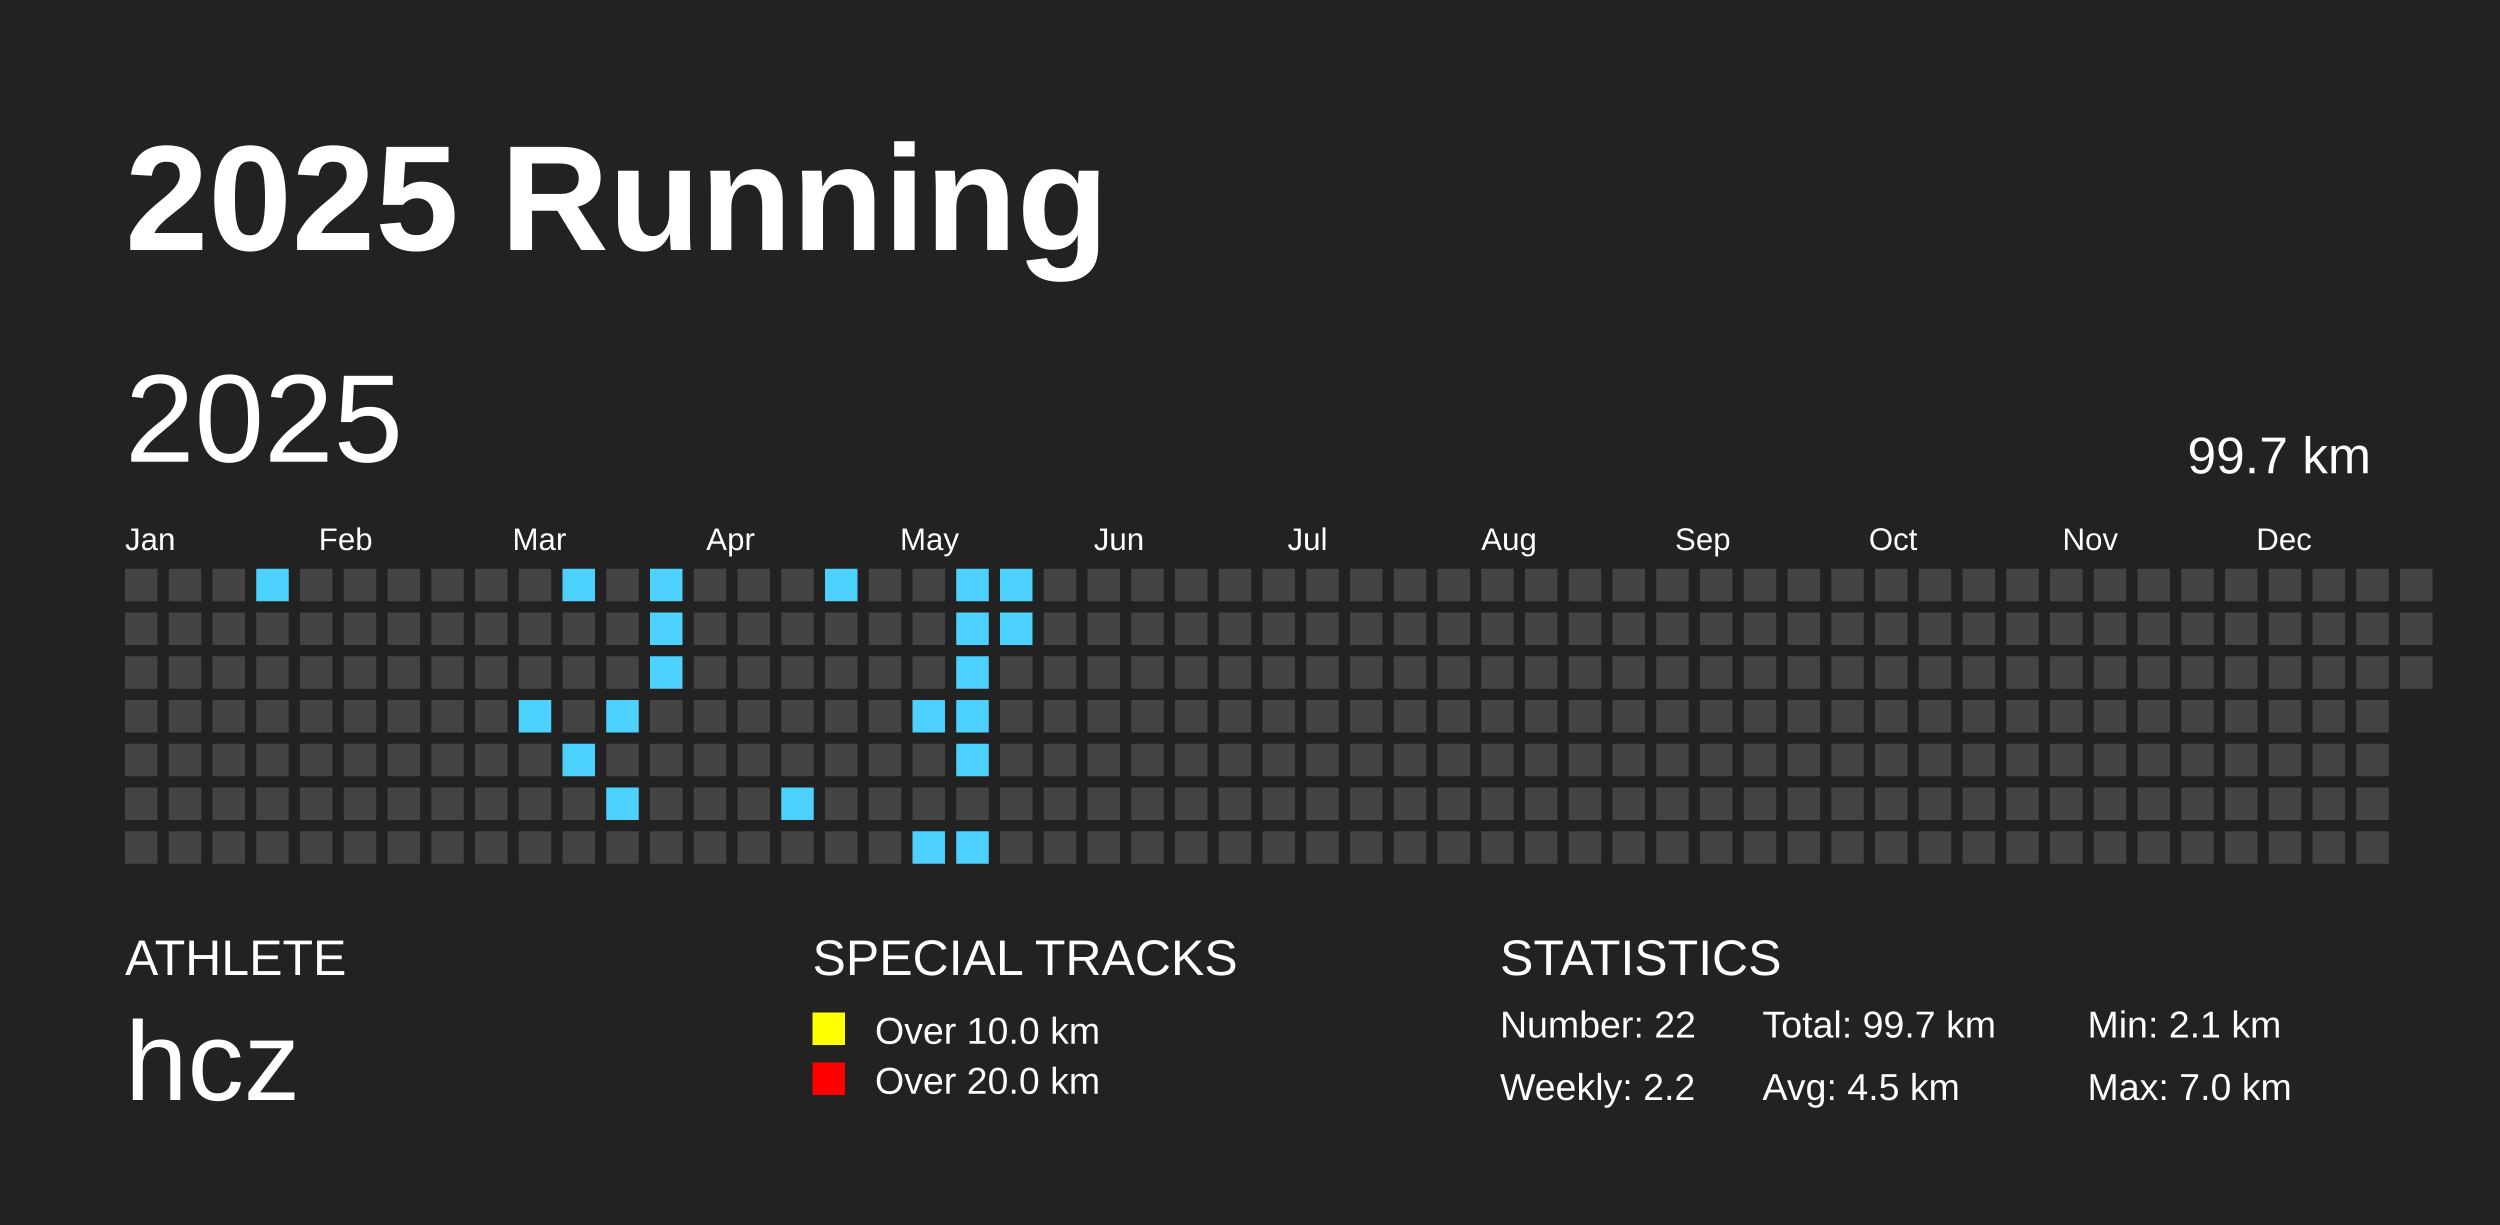
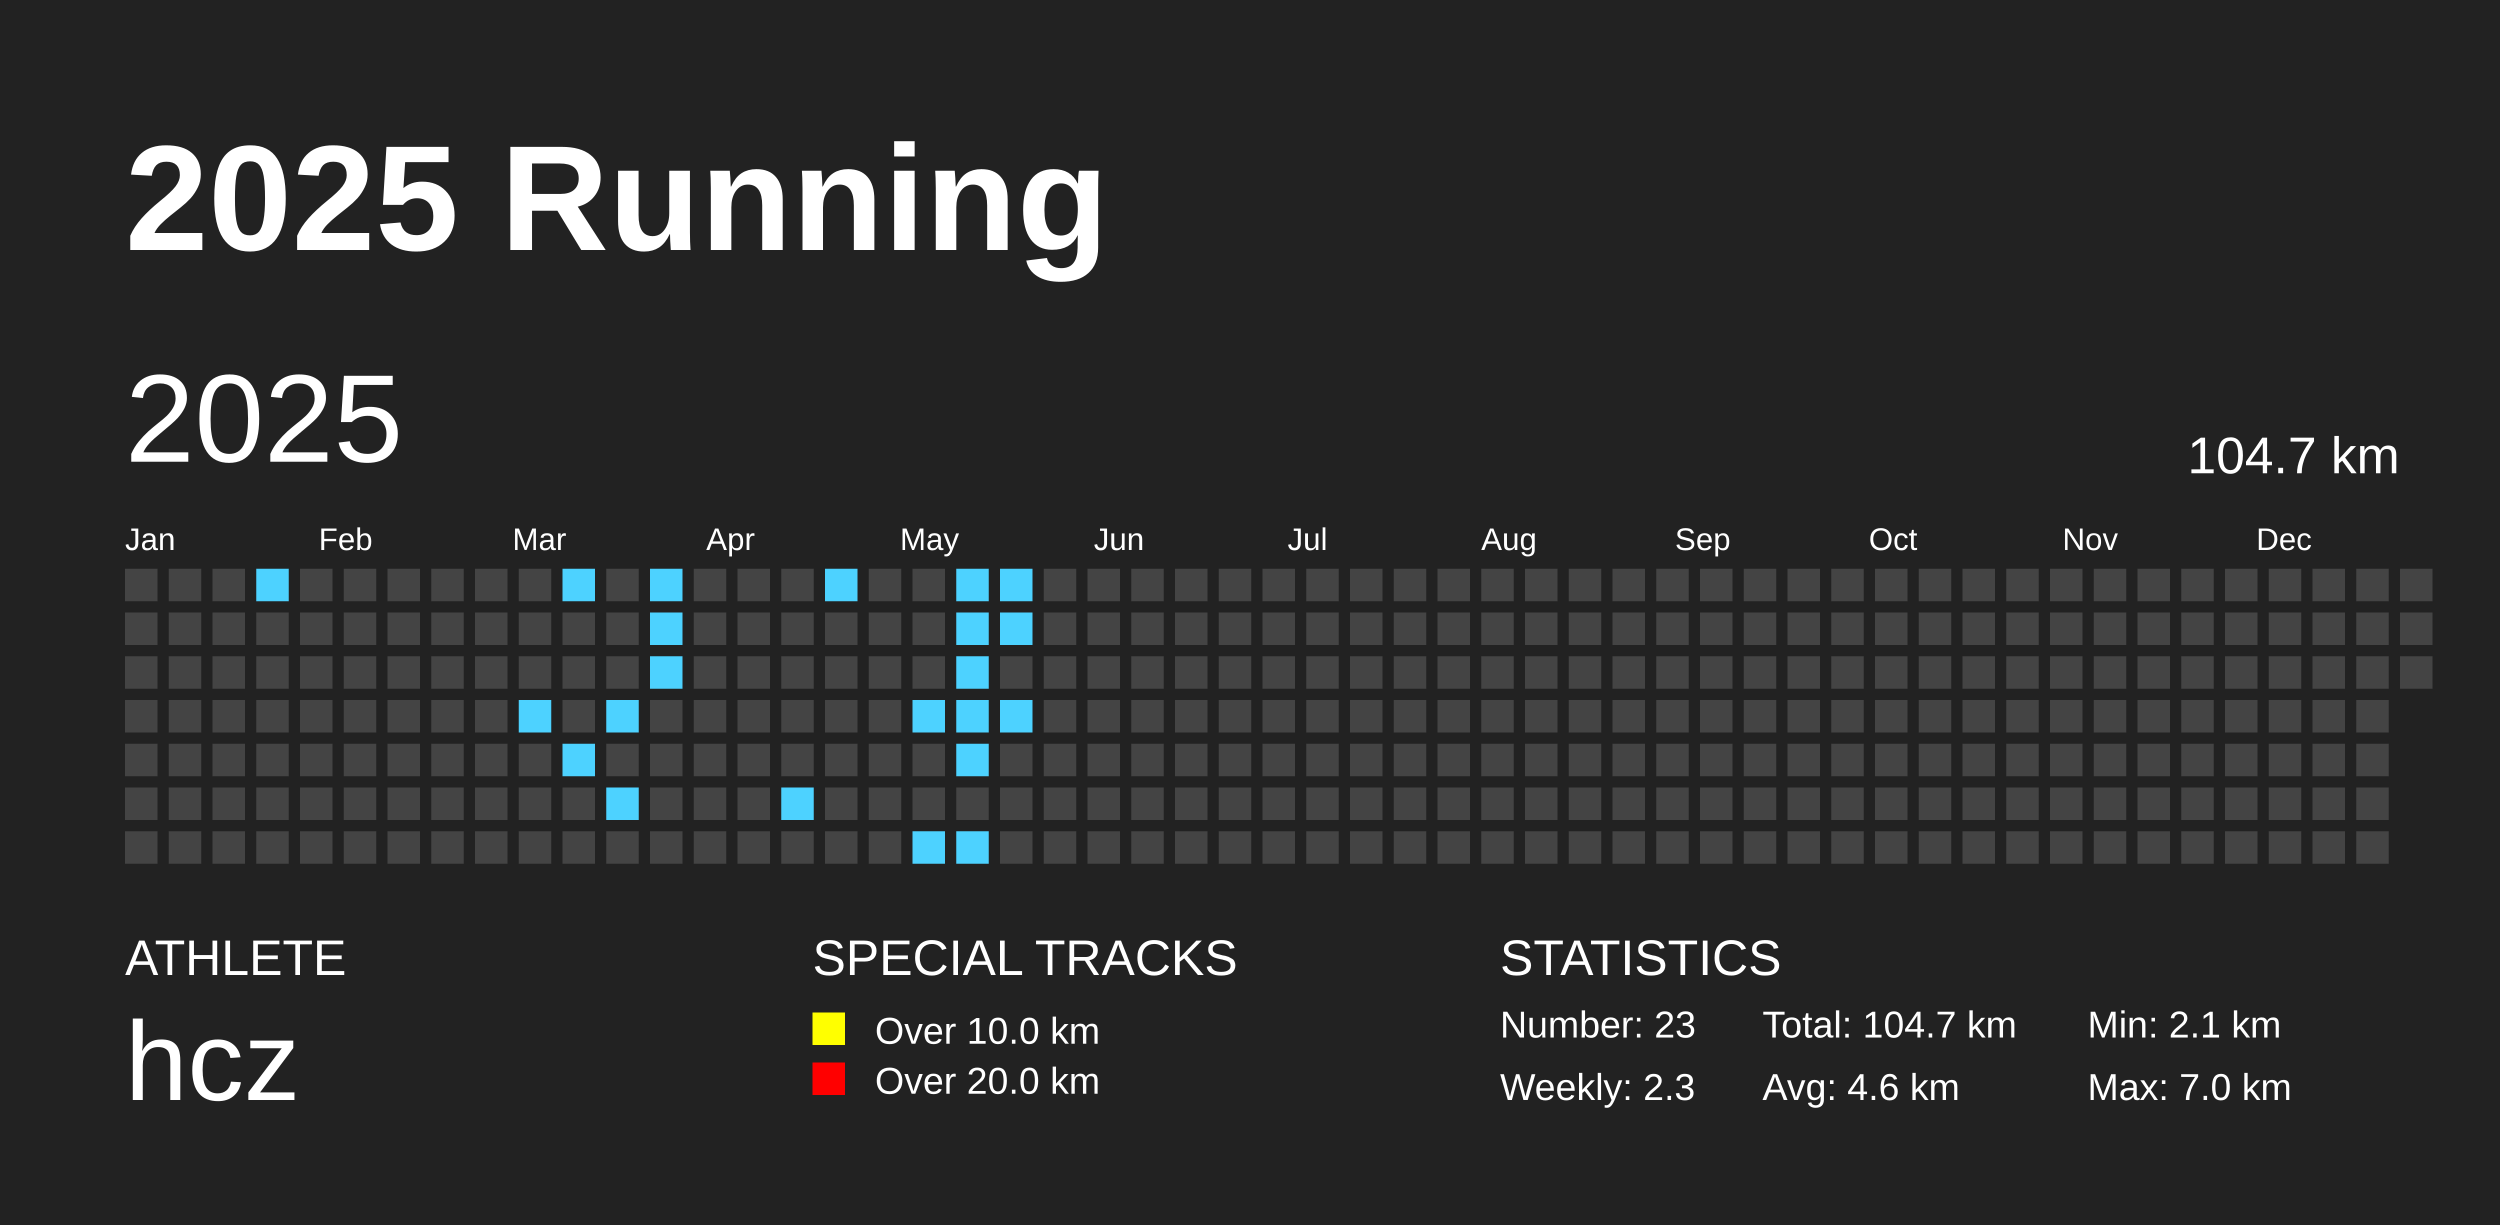
<svg xmlns="http://www.w3.org/2000/svg" baseProfile="full" height="98mm" version="1.1" viewBox="0,0,200,98" width="200mm">
  <defs />
  <rect fill="#222222" height="98" width="200" x="0" y="0" />
  <text fill="#FFFFFF" style="font-size:12px; font-family:Arial; font-weight:bold;" x="10" y="20">2025 Running</text>
  <text fill="#FFFFFF" style="font-size:4px; font-family:Arial" x="10" y="78">ATHLETE</text>
  <text fill="#FFFFFF" style="font-size:9px; font-family:Arial" x="10" y="88">hcz</text>
  <text fill="#FFFFFF" style="font-size:4px; font-family:Arial" x="65" y="78">SPECIAL TRACKS</text>
  <rect fill="yellow" height="2.6" width="2.6" x="65" y="81" />
  <text fill="#FFFFFF" style="font-size:3px; font-family:Arial" x="70" y="83.5">Over 10.0 km</text>
  <rect fill="red" height="2.6" width="2.6" x="65" y="85" />
  <text fill="#FFFFFF" style="font-size:3px; font-family:Arial" x="70" y="87.5">Over 20.0 km</text>
  <text fill="#FFFFFF" style="font-size:4px; font-family:Arial" x="120" y="78">STATISTICS</text>
-   <text fill="#FFFFFF" style="font-size:3px; font-family:Arial" x="120" y="83">Number: 22</text>
-   <text fill="#FFFFFF" style="font-size:3px; font-family:Arial" x="120" y="88">Weekly: 2.2</text>
-   <text fill="#FFFFFF" style="font-size:3px; font-family:Arial" x="141" y="83">Total: 99.7 km</text>
-   <text fill="#FFFFFF" style="font-size:3px; font-family:Arial" x="141" y="88">Avg: 4.5 km</text>
+   <text fill="#FFFFFF" style="font-size:3px; font-family:Arial" x="120" y="83">Number: 23</text>
+   <text fill="#FFFFFF" style="font-size:3px; font-family:Arial" x="120" y="88">Weekly: 2.3</text>
+   <text fill="#FFFFFF" style="font-size:3px; font-family:Arial" x="141" y="83">Total: 104.7 km</text>
+   <text fill="#FFFFFF" style="font-size:3px; font-family:Arial" x="141" y="88">Avg: 4.6 km</text>
  <text fill="#FFFFFF" style="font-size:3px; font-family:Arial" x="167" y="83">Min: 2.1 km</text>
  <text fill="#FFFFFF" style="font-size:3px; font-family:Arial" x="167" y="88">Max: 7.0 km</text>
  <text dominant-baseline="hanging" fill="#FFFFFF" style="font-size:10.0px; font-family:Arial;" x="10" y="30">2025</text>
-   <text dominant-baseline="hanging" fill="#FFFFFF" style="font-size:4.125px; font-family:Arial;" x="175" y="35">99.7 km</text>
+   <text dominant-baseline="hanging" fill="#FFFFFF" style="font-size:4.125px; font-family:Arial;" x="175" y="35">104.7 km</text>
  <text fill="#FFFFFF" style="font-size:2.5px; font-family:Arial" x="10.0" y="44">Jan</text>
  <text fill="#FFFFFF" style="font-size:2.5px; font-family:Arial" x="25.5" y="44">Feb</text>
  <text fill="#FFFFFF" style="font-size:2.5px; font-family:Arial" x="41.0" y="44">Mar</text>
  <text fill="#FFFFFF" style="font-size:2.5px; font-family:Arial" x="56.5" y="44">Apr</text>
  <text fill="#FFFFFF" style="font-size:2.5px; font-family:Arial" x="72.0" y="44">May</text>
  <text fill="#FFFFFF" style="font-size:2.5px; font-family:Arial" x="87.5" y="44">Jun</text>
  <text fill="#FFFFFF" style="font-size:2.5px; font-family:Arial" x="103.0" y="44">Jul</text>
  <text fill="#FFFFFF" style="font-size:2.5px; font-family:Arial" x="118.5" y="44">Aug</text>
  <text fill="#FFFFFF" style="font-size:2.5px; font-family:Arial" x="134.0" y="44">Sep</text>
  <text fill="#FFFFFF" style="font-size:2.5px; font-family:Arial" x="149.5" y="44">Oct</text>
  <text fill="#FFFFFF" style="font-size:2.5px; font-family:Arial" x="165.0" y="44">Nov</text>
  <text fill="#FFFFFF" style="font-size:2.5px; font-family:Arial" x="180.5" y="44">Dec</text>
  <rect fill="#444444" height="2.6" width="2.6" x="10.0" y="45.5" />
  <rect fill="#444444" height="2.6" width="2.6" x="10.0" y="49.0" />
  <rect fill="#444444" height="2.6" width="2.6" x="10.0" y="52.5" />
  <rect fill="#444444" height="2.6" width="2.6" x="10.0" y="56.0" />
  <rect fill="#444444" height="2.6" width="2.6" x="10.0" y="59.5" />
  <rect fill="#444444" height="2.6" width="2.6" x="10.0" y="63.0" />
  <rect fill="#444444" height="2.6" width="2.6" x="10.0" y="66.5" />
  <rect fill="#444444" height="2.6" width="2.6" x="13.5" y="45.5" />
  <rect fill="#444444" height="2.6" width="2.6" x="13.5" y="49.0" />
  <rect fill="#444444" height="2.6" width="2.6" x="13.5" y="52.5" />
  <rect fill="#444444" height="2.6" width="2.6" x="13.5" y="56.0" />
  <rect fill="#444444" height="2.6" width="2.6" x="13.5" y="59.5" />
  <rect fill="#444444" height="2.6" width="2.6" x="13.5" y="63.0" />
  <rect fill="#444444" height="2.6" width="2.6" x="13.5" y="66.5" />
  <rect fill="#444444" height="2.6" width="2.6" x="17.0" y="45.5" />
  <rect fill="#444444" height="2.6" width="2.6" x="17.0" y="49.0" />
  <rect fill="#444444" height="2.6" width="2.6" x="17.0" y="52.5" />
  <rect fill="#444444" height="2.6" width="2.6" x="17.0" y="56.0" />
  <rect fill="#444444" height="2.6" width="2.6" x="17.0" y="59.5" />
  <rect fill="#444444" height="2.6" width="2.6" x="17.0" y="63.0" />
  <rect fill="#444444" height="2.6" width="2.6" x="17.0" y="66.5" />
  <rect fill="#4DD2FF" height="2.6" width="2.6" x="20.5" y="45.5" />
  <rect fill="#444444" height="2.6" width="2.6" x="20.5" y="49.0" />
  <rect fill="#444444" height="2.6" width="2.6" x="20.5" y="52.5" />
  <rect fill="#444444" height="2.6" width="2.6" x="20.5" y="56.0" />
  <rect fill="#444444" height="2.6" width="2.6" x="20.5" y="59.5" />
  <rect fill="#444444" height="2.6" width="2.6" x="20.5" y="63.0" />
  <rect fill="#444444" height="2.6" width="2.6" x="20.5" y="66.5" />
  <rect fill="#444444" height="2.6" width="2.6" x="24.0" y="45.5" />
  <rect fill="#444444" height="2.6" width="2.6" x="24.0" y="49.0" />
  <rect fill="#444444" height="2.6" width="2.6" x="24.0" y="52.5" />
  <rect fill="#444444" height="2.6" width="2.6" x="24.0" y="56.0" />
  <rect fill="#444444" height="2.6" width="2.6" x="24.0" y="59.5" />
  <rect fill="#444444" height="2.6" width="2.6" x="24.0" y="63.0" />
  <rect fill="#444444" height="2.6" width="2.6" x="24.0" y="66.5" />
  <rect fill="#444444" height="2.6" width="2.6" x="27.5" y="45.5" />
  <rect fill="#444444" height="2.6" width="2.6" x="27.5" y="49.0" />
  <rect fill="#444444" height="2.6" width="2.6" x="27.5" y="52.5" />
  <rect fill="#444444" height="2.6" width="2.6" x="27.5" y="56.0" />
  <rect fill="#444444" height="2.6" width="2.6" x="27.5" y="59.5" />
  <rect fill="#444444" height="2.6" width="2.6" x="27.5" y="63.0" />
  <rect fill="#444444" height="2.6" width="2.6" x="27.5" y="66.5" />
  <rect fill="#444444" height="2.6" width="2.6" x="31.0" y="45.5" />
  <rect fill="#444444" height="2.6" width="2.6" x="31.0" y="49.0" />
  <rect fill="#444444" height="2.6" width="2.6" x="31.0" y="52.5" />
  <rect fill="#444444" height="2.6" width="2.6" x="31.0" y="56.0" />
  <rect fill="#444444" height="2.6" width="2.6" x="31.0" y="59.5" />
  <rect fill="#444444" height="2.6" width="2.6" x="31.0" y="63.0" />
  <rect fill="#444444" height="2.6" width="2.6" x="31.0" y="66.5" />
  <rect fill="#444444" height="2.6" width="2.6" x="34.5" y="45.5" />
  <rect fill="#444444" height="2.6" width="2.6" x="34.5" y="49.0" />
  <rect fill="#444444" height="2.6" width="2.6" x="34.5" y="52.5" />
  <rect fill="#444444" height="2.6" width="2.6" x="34.5" y="56.0" />
  <rect fill="#444444" height="2.6" width="2.6" x="34.5" y="59.5" />
  <rect fill="#444444" height="2.6" width="2.6" x="34.5" y="63.0" />
  <rect fill="#444444" height="2.6" width="2.6" x="34.5" y="66.5" />
  <rect fill="#444444" height="2.6" width="2.6" x="38.0" y="45.5" />
  <rect fill="#444444" height="2.6" width="2.6" x="38.0" y="49.0" />
  <rect fill="#444444" height="2.6" width="2.6" x="38.0" y="52.5" />
  <rect fill="#444444" height="2.6" width="2.6" x="38.0" y="56.0" />
  <rect fill="#444444" height="2.6" width="2.6" x="38.0" y="59.5" />
  <rect fill="#444444" height="2.6" width="2.6" x="38.0" y="63.0" />
  <rect fill="#444444" height="2.6" width="2.6" x="38.0" y="66.5" />
  <rect fill="#444444" height="2.6" width="2.6" x="41.5" y="45.5" />
  <rect fill="#444444" height="2.6" width="2.6" x="41.5" y="49.0" />
  <rect fill="#444444" height="2.6" width="2.6" x="41.5" y="52.5" />
  <rect fill="#4DD2FF" height="2.6" width="2.6" x="41.5" y="56.0" />
  <rect fill="#444444" height="2.6" width="2.6" x="41.5" y="59.5" />
  <rect fill="#444444" height="2.6" width="2.6" x="41.5" y="63.0" />
  <rect fill="#444444" height="2.6" width="2.6" x="41.5" y="66.5" />
  <rect fill="#4DD2FF" height="2.6" width="2.6" x="45.0" y="45.5" />
  <rect fill="#444444" height="2.6" width="2.6" x="45.0" y="49.0" />
  <rect fill="#444444" height="2.6" width="2.6" x="45.0" y="52.5" />
  <rect fill="#444444" height="2.6" width="2.6" x="45.0" y="56.0" />
  <rect fill="#4DD2FF" height="2.6" width="2.6" x="45.0" y="59.5" />
  <rect fill="#444444" height="2.6" width="2.6" x="45.0" y="63.0" />
  <rect fill="#444444" height="2.6" width="2.6" x="45.0" y="66.5" />
  <rect fill="#444444" height="2.6" width="2.6" x="48.5" y="45.5" />
  <rect fill="#444444" height="2.6" width="2.6" x="48.5" y="49.0" />
  <rect fill="#444444" height="2.6" width="2.6" x="48.5" y="52.5" />
  <rect fill="#4DD2FF" height="2.6" width="2.6" x="48.5" y="56.0" />
  <rect fill="#444444" height="2.6" width="2.6" x="48.5" y="59.5" />
  <rect fill="#4DD2FF" height="2.6" width="2.6" x="48.5" y="63.0" />
  <rect fill="#444444" height="2.6" width="2.6" x="48.5" y="66.5" />
  <rect fill="#4DD2FF" height="2.6" width="2.6" x="52.0" y="45.5" />
  <rect fill="#4DD2FF" height="2.6" width="2.6" x="52.0" y="49.0" />
  <rect fill="#4DD2FF" height="2.6" width="2.6" x="52.0" y="52.5" />
  <rect fill="#444444" height="2.6" width="2.6" x="52.0" y="56.0" />
  <rect fill="#444444" height="2.6" width="2.6" x="52.0" y="59.5" />
  <rect fill="#444444" height="2.6" width="2.6" x="52.0" y="63.0" />
  <rect fill="#444444" height="2.6" width="2.6" x="52.0" y="66.5" />
  <rect fill="#444444" height="2.6" width="2.6" x="55.5" y="45.5" />
  <rect fill="#444444" height="2.6" width="2.6" x="55.5" y="49.0" />
  <rect fill="#444444" height="2.6" width="2.6" x="55.5" y="52.5" />
  <rect fill="#444444" height="2.6" width="2.6" x="55.5" y="56.0" />
  <rect fill="#444444" height="2.6" width="2.6" x="55.5" y="59.5" />
  <rect fill="#444444" height="2.6" width="2.6" x="55.5" y="63.0" />
  <rect fill="#444444" height="2.6" width="2.6" x="55.5" y="66.5" />
  <rect fill="#444444" height="2.6" width="2.6" x="59.0" y="45.5" />
  <rect fill="#444444" height="2.6" width="2.6" x="59.0" y="49.0" />
  <rect fill="#444444" height="2.6" width="2.6" x="59.0" y="52.5" />
  <rect fill="#444444" height="2.6" width="2.6" x="59.0" y="56.0" />
  <rect fill="#444444" height="2.6" width="2.6" x="59.0" y="59.5" />
  <rect fill="#444444" height="2.6" width="2.6" x="59.0" y="63.0" />
  <rect fill="#444444" height="2.6" width="2.6" x="59.0" y="66.5" />
  <rect fill="#444444" height="2.6" width="2.6" x="62.5" y="45.5" />
  <rect fill="#444444" height="2.6" width="2.6" x="62.5" y="49.0" />
  <rect fill="#444444" height="2.6" width="2.6" x="62.5" y="52.5" />
  <rect fill="#444444" height="2.6" width="2.6" x="62.5" y="56.0" />
  <rect fill="#444444" height="2.6" width="2.6" x="62.5" y="59.5" />
  <rect fill="#4DD2FF" height="2.6" width="2.6" x="62.5" y="63.0" />
  <rect fill="#444444" height="2.6" width="2.6" x="62.5" y="66.5" />
  <rect fill="#4DD2FF" height="2.6" width="2.6" x="66.0" y="45.5" />
  <rect fill="#444444" height="2.6" width="2.6" x="66.0" y="49.0" />
  <rect fill="#444444" height="2.6" width="2.6" x="66.0" y="52.5" />
  <rect fill="#444444" height="2.6" width="2.6" x="66.0" y="56.0" />
  <rect fill="#444444" height="2.6" width="2.6" x="66.0" y="59.5" />
  <rect fill="#444444" height="2.6" width="2.6" x="66.0" y="63.0" />
  <rect fill="#444444" height="2.6" width="2.6" x="66.0" y="66.5" />
  <rect fill="#444444" height="2.6" width="2.6" x="69.5" y="45.5" />
  <rect fill="#444444" height="2.6" width="2.6" x="69.5" y="49.0" />
  <rect fill="#444444" height="2.6" width="2.6" x="69.5" y="52.5" />
  <rect fill="#444444" height="2.6" width="2.6" x="69.5" y="56.0" />
  <rect fill="#444444" height="2.6" width="2.6" x="69.5" y="59.5" />
  <rect fill="#444444" height="2.6" width="2.6" x="69.5" y="63.0" />
  <rect fill="#444444" height="2.6" width="2.6" x="69.5" y="66.5" />
  <rect fill="#444444" height="2.6" width="2.6" x="73.0" y="45.5" />
  <rect fill="#444444" height="2.6" width="2.6" x="73.0" y="49.0" />
  <rect fill="#444444" height="2.6" width="2.6" x="73.0" y="52.5" />
  <rect fill="#4DD2FF" height="2.6" width="2.6" x="73.0" y="56.0" />
  <rect fill="#444444" height="2.6" width="2.6" x="73.0" y="59.5" />
  <rect fill="#444444" height="2.6" width="2.6" x="73.0" y="63.0" />
  <rect fill="#4DD2FF" height="2.6" width="2.6" x="73.0" y="66.5" />
  <rect fill="#4DD2FF" height="2.6" width="2.6" x="76.5" y="45.5" />
  <rect fill="#4DD2FF" height="2.6" width="2.6" x="76.5" y="49.0" />
  <rect fill="#4DD2FF" height="2.6" width="2.6" x="76.5" y="52.5" />
  <rect fill="#4DD2FF" height="2.6" width="2.6" x="76.5" y="56.0" />
  <rect fill="#4DD2FF" height="2.6" width="2.6" x="76.5" y="59.5" />
  <rect fill="#444444" height="2.6" width="2.6" x="76.5" y="63.0" />
  <rect fill="#4DD2FF" height="2.6" width="2.6" x="76.5" y="66.5" />
  <rect fill="#4DD2FF" height="2.6" width="2.6" x="80.0" y="45.5" />
  <rect fill="#4DD2FF" height="2.6" width="2.6" x="80.0" y="49.0" />
  <rect fill="#444444" height="2.6" width="2.6" x="80.0" y="52.5" />
-   <rect fill="#444444" height="2.6" width="2.6" x="80.0" y="56.0" />
+   <rect fill="#4DD2FF" height="2.6" width="2.6" x="80.0" y="56.0" />
  <rect fill="#444444" height="2.6" width="2.6" x="80.0" y="59.5" />
  <rect fill="#444444" height="2.6" width="2.6" x="80.0" y="63.0" />
  <rect fill="#444444" height="2.6" width="2.6" x="80.0" y="66.5" />
  <rect fill="#444444" height="2.6" width="2.6" x="83.5" y="45.5" />
  <rect fill="#444444" height="2.6" width="2.6" x="83.5" y="49.0" />
  <rect fill="#444444" height="2.6" width="2.6" x="83.5" y="52.5" />
  <rect fill="#444444" height="2.6" width="2.6" x="83.5" y="56.0" />
  <rect fill="#444444" height="2.6" width="2.6" x="83.5" y="59.5" />
  <rect fill="#444444" height="2.6" width="2.6" x="83.5" y="63.0" />
  <rect fill="#444444" height="2.6" width="2.6" x="83.5" y="66.5" />
  <rect fill="#444444" height="2.6" width="2.6" x="87.0" y="45.5" />
  <rect fill="#444444" height="2.6" width="2.6" x="87.0" y="49.0" />
  <rect fill="#444444" height="2.6" width="2.6" x="87.0" y="52.5" />
  <rect fill="#444444" height="2.6" width="2.6" x="87.0" y="56.0" />
  <rect fill="#444444" height="2.6" width="2.6" x="87.0" y="59.5" />
  <rect fill="#444444" height="2.6" width="2.6" x="87.0" y="63.0" />
  <rect fill="#444444" height="2.6" width="2.6" x="87.0" y="66.5" />
  <rect fill="#444444" height="2.6" width="2.6" x="90.5" y="45.5" />
  <rect fill="#444444" height="2.6" width="2.6" x="90.5" y="49.0" />
  <rect fill="#444444" height="2.6" width="2.6" x="90.5" y="52.5" />
  <rect fill="#444444" height="2.6" width="2.6" x="90.5" y="56.0" />
  <rect fill="#444444" height="2.6" width="2.6" x="90.5" y="59.5" />
  <rect fill="#444444" height="2.6" width="2.6" x="90.5" y="63.0" />
  <rect fill="#444444" height="2.6" width="2.6" x="90.5" y="66.5" />
  <rect fill="#444444" height="2.6" width="2.6" x="94.0" y="45.5" />
  <rect fill="#444444" height="2.6" width="2.6" x="94.0" y="49.0" />
  <rect fill="#444444" height="2.6" width="2.6" x="94.0" y="52.5" />
  <rect fill="#444444" height="2.6" width="2.6" x="94.0" y="56.0" />
  <rect fill="#444444" height="2.6" width="2.6" x="94.0" y="59.5" />
  <rect fill="#444444" height="2.6" width="2.6" x="94.0" y="63.0" />
  <rect fill="#444444" height="2.6" width="2.6" x="94.0" y="66.5" />
  <rect fill="#444444" height="2.6" width="2.6" x="97.5" y="45.5" />
  <rect fill="#444444" height="2.6" width="2.6" x="97.5" y="49.0" />
  <rect fill="#444444" height="2.6" width="2.6" x="97.5" y="52.5" />
  <rect fill="#444444" height="2.6" width="2.6" x="97.5" y="56.0" />
  <rect fill="#444444" height="2.6" width="2.6" x="97.5" y="59.5" />
  <rect fill="#444444" height="2.6" width="2.6" x="97.5" y="63.0" />
  <rect fill="#444444" height="2.6" width="2.6" x="97.5" y="66.5" />
  <rect fill="#444444" height="2.6" width="2.6" x="101.0" y="45.5" />
  <rect fill="#444444" height="2.6" width="2.6" x="101.0" y="49.0" />
  <rect fill="#444444" height="2.6" width="2.6" x="101.0" y="52.5" />
  <rect fill="#444444" height="2.6" width="2.6" x="101.0" y="56.0" />
  <rect fill="#444444" height="2.6" width="2.6" x="101.0" y="59.5" />
  <rect fill="#444444" height="2.6" width="2.6" x="101.0" y="63.0" />
  <rect fill="#444444" height="2.6" width="2.6" x="101.0" y="66.5" />
  <rect fill="#444444" height="2.6" width="2.6" x="104.5" y="45.5" />
  <rect fill="#444444" height="2.6" width="2.6" x="104.5" y="49.0" />
  <rect fill="#444444" height="2.6" width="2.6" x="104.5" y="52.5" />
  <rect fill="#444444" height="2.6" width="2.6" x="104.5" y="56.0" />
  <rect fill="#444444" height="2.6" width="2.6" x="104.5" y="59.5" />
  <rect fill="#444444" height="2.6" width="2.6" x="104.5" y="63.0" />
  <rect fill="#444444" height="2.6" width="2.6" x="104.5" y="66.5" />
  <rect fill="#444444" height="2.6" width="2.6" x="108.0" y="45.5" />
  <rect fill="#444444" height="2.6" width="2.6" x="108.0" y="49.0" />
  <rect fill="#444444" height="2.6" width="2.6" x="108.0" y="52.5" />
  <rect fill="#444444" height="2.6" width="2.6" x="108.0" y="56.0" />
  <rect fill="#444444" height="2.6" width="2.6" x="108.0" y="59.5" />
  <rect fill="#444444" height="2.6" width="2.6" x="108.0" y="63.0" />
  <rect fill="#444444" height="2.6" width="2.6" x="108.0" y="66.5" />
  <rect fill="#444444" height="2.6" width="2.6" x="111.5" y="45.5" />
  <rect fill="#444444" height="2.6" width="2.6" x="111.5" y="49.0" />
  <rect fill="#444444" height="2.6" width="2.6" x="111.5" y="52.5" />
  <rect fill="#444444" height="2.6" width="2.6" x="111.5" y="56.0" />
  <rect fill="#444444" height="2.6" width="2.6" x="111.5" y="59.5" />
  <rect fill="#444444" height="2.6" width="2.6" x="111.5" y="63.0" />
  <rect fill="#444444" height="2.6" width="2.6" x="111.5" y="66.5" />
  <rect fill="#444444" height="2.6" width="2.6" x="115.0" y="45.5" />
  <rect fill="#444444" height="2.6" width="2.6" x="115.0" y="49.0" />
  <rect fill="#444444" height="2.6" width="2.6" x="115.0" y="52.5" />
  <rect fill="#444444" height="2.6" width="2.6" x="115.0" y="56.0" />
  <rect fill="#444444" height="2.6" width="2.6" x="115.0" y="59.5" />
  <rect fill="#444444" height="2.6" width="2.6" x="115.0" y="63.0" />
  <rect fill="#444444" height="2.6" width="2.6" x="115.0" y="66.5" />
  <rect fill="#444444" height="2.6" width="2.6" x="118.5" y="45.5" />
  <rect fill="#444444" height="2.6" width="2.6" x="118.5" y="49.0" />
  <rect fill="#444444" height="2.6" width="2.6" x="118.5" y="52.5" />
  <rect fill="#444444" height="2.6" width="2.6" x="118.5" y="56.0" />
  <rect fill="#444444" height="2.6" width="2.6" x="118.5" y="59.5" />
  <rect fill="#444444" height="2.6" width="2.6" x="118.5" y="63.0" />
  <rect fill="#444444" height="2.6" width="2.6" x="118.5" y="66.5" />
  <rect fill="#444444" height="2.6" width="2.6" x="122.0" y="45.5" />
  <rect fill="#444444" height="2.6" width="2.6" x="122.0" y="49.0" />
  <rect fill="#444444" height="2.6" width="2.6" x="122.0" y="52.5" />
  <rect fill="#444444" height="2.6" width="2.6" x="122.0" y="56.0" />
  <rect fill="#444444" height="2.6" width="2.6" x="122.0" y="59.5" />
  <rect fill="#444444" height="2.6" width="2.6" x="122.0" y="63.0" />
  <rect fill="#444444" height="2.6" width="2.6" x="122.0" y="66.5" />
  <rect fill="#444444" height="2.6" width="2.6" x="125.5" y="45.5" />
  <rect fill="#444444" height="2.6" width="2.6" x="125.5" y="49.0" />
  <rect fill="#444444" height="2.6" width="2.6" x="125.5" y="52.5" />
  <rect fill="#444444" height="2.6" width="2.6" x="125.5" y="56.0" />
  <rect fill="#444444" height="2.6" width="2.6" x="125.5" y="59.5" />
  <rect fill="#444444" height="2.6" width="2.6" x="125.5" y="63.0" />
  <rect fill="#444444" height="2.6" width="2.6" x="125.5" y="66.5" />
  <rect fill="#444444" height="2.6" width="2.6" x="129.0" y="45.5" />
  <rect fill="#444444" height="2.6" width="2.6" x="129.0" y="49.0" />
  <rect fill="#444444" height="2.6" width="2.6" x="129.0" y="52.5" />
  <rect fill="#444444" height="2.6" width="2.6" x="129.0" y="56.0" />
  <rect fill="#444444" height="2.6" width="2.6" x="129.0" y="59.5" />
  <rect fill="#444444" height="2.6" width="2.6" x="129.0" y="63.0" />
  <rect fill="#444444" height="2.6" width="2.6" x="129.0" y="66.5" />
  <rect fill="#444444" height="2.6" width="2.6" x="132.5" y="45.5" />
  <rect fill="#444444" height="2.6" width="2.6" x="132.5" y="49.0" />
  <rect fill="#444444" height="2.6" width="2.6" x="132.5" y="52.5" />
  <rect fill="#444444" height="2.6" width="2.6" x="132.5" y="56.0" />
  <rect fill="#444444" height="2.6" width="2.6" x="132.5" y="59.5" />
  <rect fill="#444444" height="2.6" width="2.6" x="132.5" y="63.0" />
  <rect fill="#444444" height="2.6" width="2.6" x="132.5" y="66.5" />
  <rect fill="#444444" height="2.6" width="2.6" x="136.0" y="45.5" />
  <rect fill="#444444" height="2.6" width="2.6" x="136.0" y="49.0" />
  <rect fill="#444444" height="2.6" width="2.6" x="136.0" y="52.5" />
  <rect fill="#444444" height="2.6" width="2.6" x="136.0" y="56.0" />
  <rect fill="#444444" height="2.6" width="2.6" x="136.0" y="59.5" />
  <rect fill="#444444" height="2.6" width="2.6" x="136.0" y="63.0" />
  <rect fill="#444444" height="2.6" width="2.6" x="136.0" y="66.5" />
  <rect fill="#444444" height="2.6" width="2.6" x="139.5" y="45.5" />
  <rect fill="#444444" height="2.6" width="2.6" x="139.5" y="49.0" />
  <rect fill="#444444" height="2.6" width="2.6" x="139.5" y="52.5" />
  <rect fill="#444444" height="2.6" width="2.6" x="139.5" y="56.0" />
  <rect fill="#444444" height="2.6" width="2.6" x="139.5" y="59.5" />
  <rect fill="#444444" height="2.6" width="2.6" x="139.5" y="63.0" />
  <rect fill="#444444" height="2.6" width="2.6" x="139.5" y="66.5" />
  <rect fill="#444444" height="2.6" width="2.6" x="143.0" y="45.5" />
  <rect fill="#444444" height="2.6" width="2.6" x="143.0" y="49.0" />
  <rect fill="#444444" height="2.6" width="2.6" x="143.0" y="52.5" />
  <rect fill="#444444" height="2.6" width="2.6" x="143.0" y="56.0" />
  <rect fill="#444444" height="2.6" width="2.6" x="143.0" y="59.5" />
  <rect fill="#444444" height="2.6" width="2.6" x="143.0" y="63.0" />
  <rect fill="#444444" height="2.6" width="2.6" x="143.0" y="66.5" />
  <rect fill="#444444" height="2.6" width="2.6" x="146.5" y="45.5" />
  <rect fill="#444444" height="2.6" width="2.6" x="146.5" y="49.0" />
  <rect fill="#444444" height="2.6" width="2.6" x="146.5" y="52.5" />
  <rect fill="#444444" height="2.6" width="2.6" x="146.5" y="56.0" />
  <rect fill="#444444" height="2.6" width="2.6" x="146.5" y="59.5" />
  <rect fill="#444444" height="2.6" width="2.6" x="146.5" y="63.0" />
  <rect fill="#444444" height="2.6" width="2.6" x="146.5" y="66.5" />
  <rect fill="#444444" height="2.6" width="2.6" x="150.0" y="45.5" />
  <rect fill="#444444" height="2.6" width="2.6" x="150.0" y="49.0" />
  <rect fill="#444444" height="2.6" width="2.6" x="150.0" y="52.5" />
  <rect fill="#444444" height="2.6" width="2.6" x="150.0" y="56.0" />
  <rect fill="#444444" height="2.6" width="2.6" x="150.0" y="59.5" />
  <rect fill="#444444" height="2.6" width="2.6" x="150.0" y="63.0" />
  <rect fill="#444444" height="2.6" width="2.6" x="150.0" y="66.5" />
  <rect fill="#444444" height="2.6" width="2.6" x="153.5" y="45.5" />
  <rect fill="#444444" height="2.6" width="2.6" x="153.5" y="49.0" />
  <rect fill="#444444" height="2.6" width="2.6" x="153.5" y="52.5" />
  <rect fill="#444444" height="2.6" width="2.6" x="153.5" y="56.0" />
  <rect fill="#444444" height="2.6" width="2.6" x="153.5" y="59.5" />
  <rect fill="#444444" height="2.6" width="2.6" x="153.5" y="63.0" />
  <rect fill="#444444" height="2.6" width="2.6" x="153.5" y="66.5" />
  <rect fill="#444444" height="2.6" width="2.6" x="157.0" y="45.5" />
  <rect fill="#444444" height="2.6" width="2.6" x="157.0" y="49.0" />
  <rect fill="#444444" height="2.6" width="2.6" x="157.0" y="52.5" />
  <rect fill="#444444" height="2.6" width="2.6" x="157.0" y="56.0" />
  <rect fill="#444444" height="2.6" width="2.6" x="157.0" y="59.5" />
  <rect fill="#444444" height="2.6" width="2.6" x="157.0" y="63.0" />
  <rect fill="#444444" height="2.6" width="2.6" x="157.0" y="66.5" />
  <rect fill="#444444" height="2.6" width="2.6" x="160.5" y="45.5" />
  <rect fill="#444444" height="2.6" width="2.6" x="160.5" y="49.0" />
  <rect fill="#444444" height="2.6" width="2.6" x="160.5" y="52.5" />
  <rect fill="#444444" height="2.6" width="2.6" x="160.5" y="56.0" />
  <rect fill="#444444" height="2.6" width="2.6" x="160.5" y="59.5" />
  <rect fill="#444444" height="2.6" width="2.6" x="160.5" y="63.0" />
  <rect fill="#444444" height="2.6" width="2.6" x="160.5" y="66.5" />
  <rect fill="#444444" height="2.6" width="2.6" x="164.0" y="45.5" />
  <rect fill="#444444" height="2.6" width="2.6" x="164.0" y="49.0" />
  <rect fill="#444444" height="2.6" width="2.6" x="164.0" y="52.5" />
  <rect fill="#444444" height="2.6" width="2.6" x="164.0" y="56.0" />
  <rect fill="#444444" height="2.6" width="2.6" x="164.0" y="59.5" />
  <rect fill="#444444" height="2.6" width="2.6" x="164.0" y="63.0" />
  <rect fill="#444444" height="2.6" width="2.6" x="164.0" y="66.5" />
  <rect fill="#444444" height="2.6" width="2.6" x="167.5" y="45.5" />
  <rect fill="#444444" height="2.6" width="2.6" x="167.5" y="49.0" />
  <rect fill="#444444" height="2.6" width="2.6" x="167.5" y="52.5" />
  <rect fill="#444444" height="2.6" width="2.6" x="167.5" y="56.0" />
  <rect fill="#444444" height="2.6" width="2.6" x="167.5" y="59.5" />
  <rect fill="#444444" height="2.6" width="2.6" x="167.5" y="63.0" />
  <rect fill="#444444" height="2.6" width="2.6" x="167.5" y="66.5" />
  <rect fill="#444444" height="2.6" width="2.6" x="171.0" y="45.5" />
  <rect fill="#444444" height="2.6" width="2.6" x="171.0" y="49.0" />
  <rect fill="#444444" height="2.6" width="2.6" x="171.0" y="52.5" />
  <rect fill="#444444" height="2.6" width="2.6" x="171.0" y="56.0" />
  <rect fill="#444444" height="2.6" width="2.6" x="171.0" y="59.5" />
  <rect fill="#444444" height="2.6" width="2.6" x="171.0" y="63.0" />
  <rect fill="#444444" height="2.6" width="2.6" x="171.0" y="66.5" />
  <rect fill="#444444" height="2.6" width="2.6" x="174.5" y="45.5" />
  <rect fill="#444444" height="2.6" width="2.6" x="174.5" y="49.0" />
  <rect fill="#444444" height="2.6" width="2.6" x="174.5" y="52.5" />
  <rect fill="#444444" height="2.6" width="2.6" x="174.5" y="56.0" />
  <rect fill="#444444" height="2.6" width="2.6" x="174.5" y="59.5" />
  <rect fill="#444444" height="2.6" width="2.6" x="174.5" y="63.0" />
  <rect fill="#444444" height="2.6" width="2.6" x="174.5" y="66.5" />
  <rect fill="#444444" height="2.6" width="2.6" x="178.0" y="45.5" />
  <rect fill="#444444" height="2.6" width="2.6" x="178.0" y="49.0" />
  <rect fill="#444444" height="2.6" width="2.6" x="178.0" y="52.5" />
  <rect fill="#444444" height="2.6" width="2.6" x="178.0" y="56.0" />
  <rect fill="#444444" height="2.6" width="2.6" x="178.0" y="59.5" />
  <rect fill="#444444" height="2.6" width="2.6" x="178.0" y="63.0" />
  <rect fill="#444444" height="2.6" width="2.6" x="178.0" y="66.5" />
  <rect fill="#444444" height="2.6" width="2.6" x="181.5" y="45.5" />
  <rect fill="#444444" height="2.6" width="2.6" x="181.5" y="49.0" />
  <rect fill="#444444" height="2.6" width="2.6" x="181.5" y="52.5" />
  <rect fill="#444444" height="2.6" width="2.6" x="181.5" y="56.0" />
  <rect fill="#444444" height="2.6" width="2.6" x="181.5" y="59.5" />
  <rect fill="#444444" height="2.6" width="2.6" x="181.5" y="63.0" />
  <rect fill="#444444" height="2.6" width="2.6" x="181.5" y="66.5" />
  <rect fill="#444444" height="2.6" width="2.6" x="185.0" y="45.5" />
  <rect fill="#444444" height="2.6" width="2.6" x="185.0" y="49.0" />
  <rect fill="#444444" height="2.6" width="2.6" x="185.0" y="52.5" />
  <rect fill="#444444" height="2.6" width="2.6" x="185.0" y="56.0" />
  <rect fill="#444444" height="2.6" width="2.6" x="185.0" y="59.5" />
  <rect fill="#444444" height="2.6" width="2.6" x="185.0" y="63.0" />
  <rect fill="#444444" height="2.6" width="2.6" x="185.0" y="66.5" />
  <rect fill="#444444" height="2.6" width="2.6" x="188.5" y="45.5" />
  <rect fill="#444444" height="2.6" width="2.6" x="188.5" y="49.0" />
  <rect fill="#444444" height="2.6" width="2.6" x="188.5" y="52.5" />
  <rect fill="#444444" height="2.6" width="2.6" x="188.5" y="56.0" />
  <rect fill="#444444" height="2.6" width="2.6" x="188.5" y="59.5" />
  <rect fill="#444444" height="2.6" width="2.6" x="188.5" y="63.0" />
  <rect fill="#444444" height="2.6" width="2.6" x="188.5" y="66.5" />
  <rect fill="#444444" height="2.6" width="2.6" x="192.0" y="45.5" />
  <rect fill="#444444" height="2.6" width="2.6" x="192.0" y="49.0" />
  <rect fill="#444444" height="2.6" width="2.6" x="192.0" y="52.5" />
</svg>
